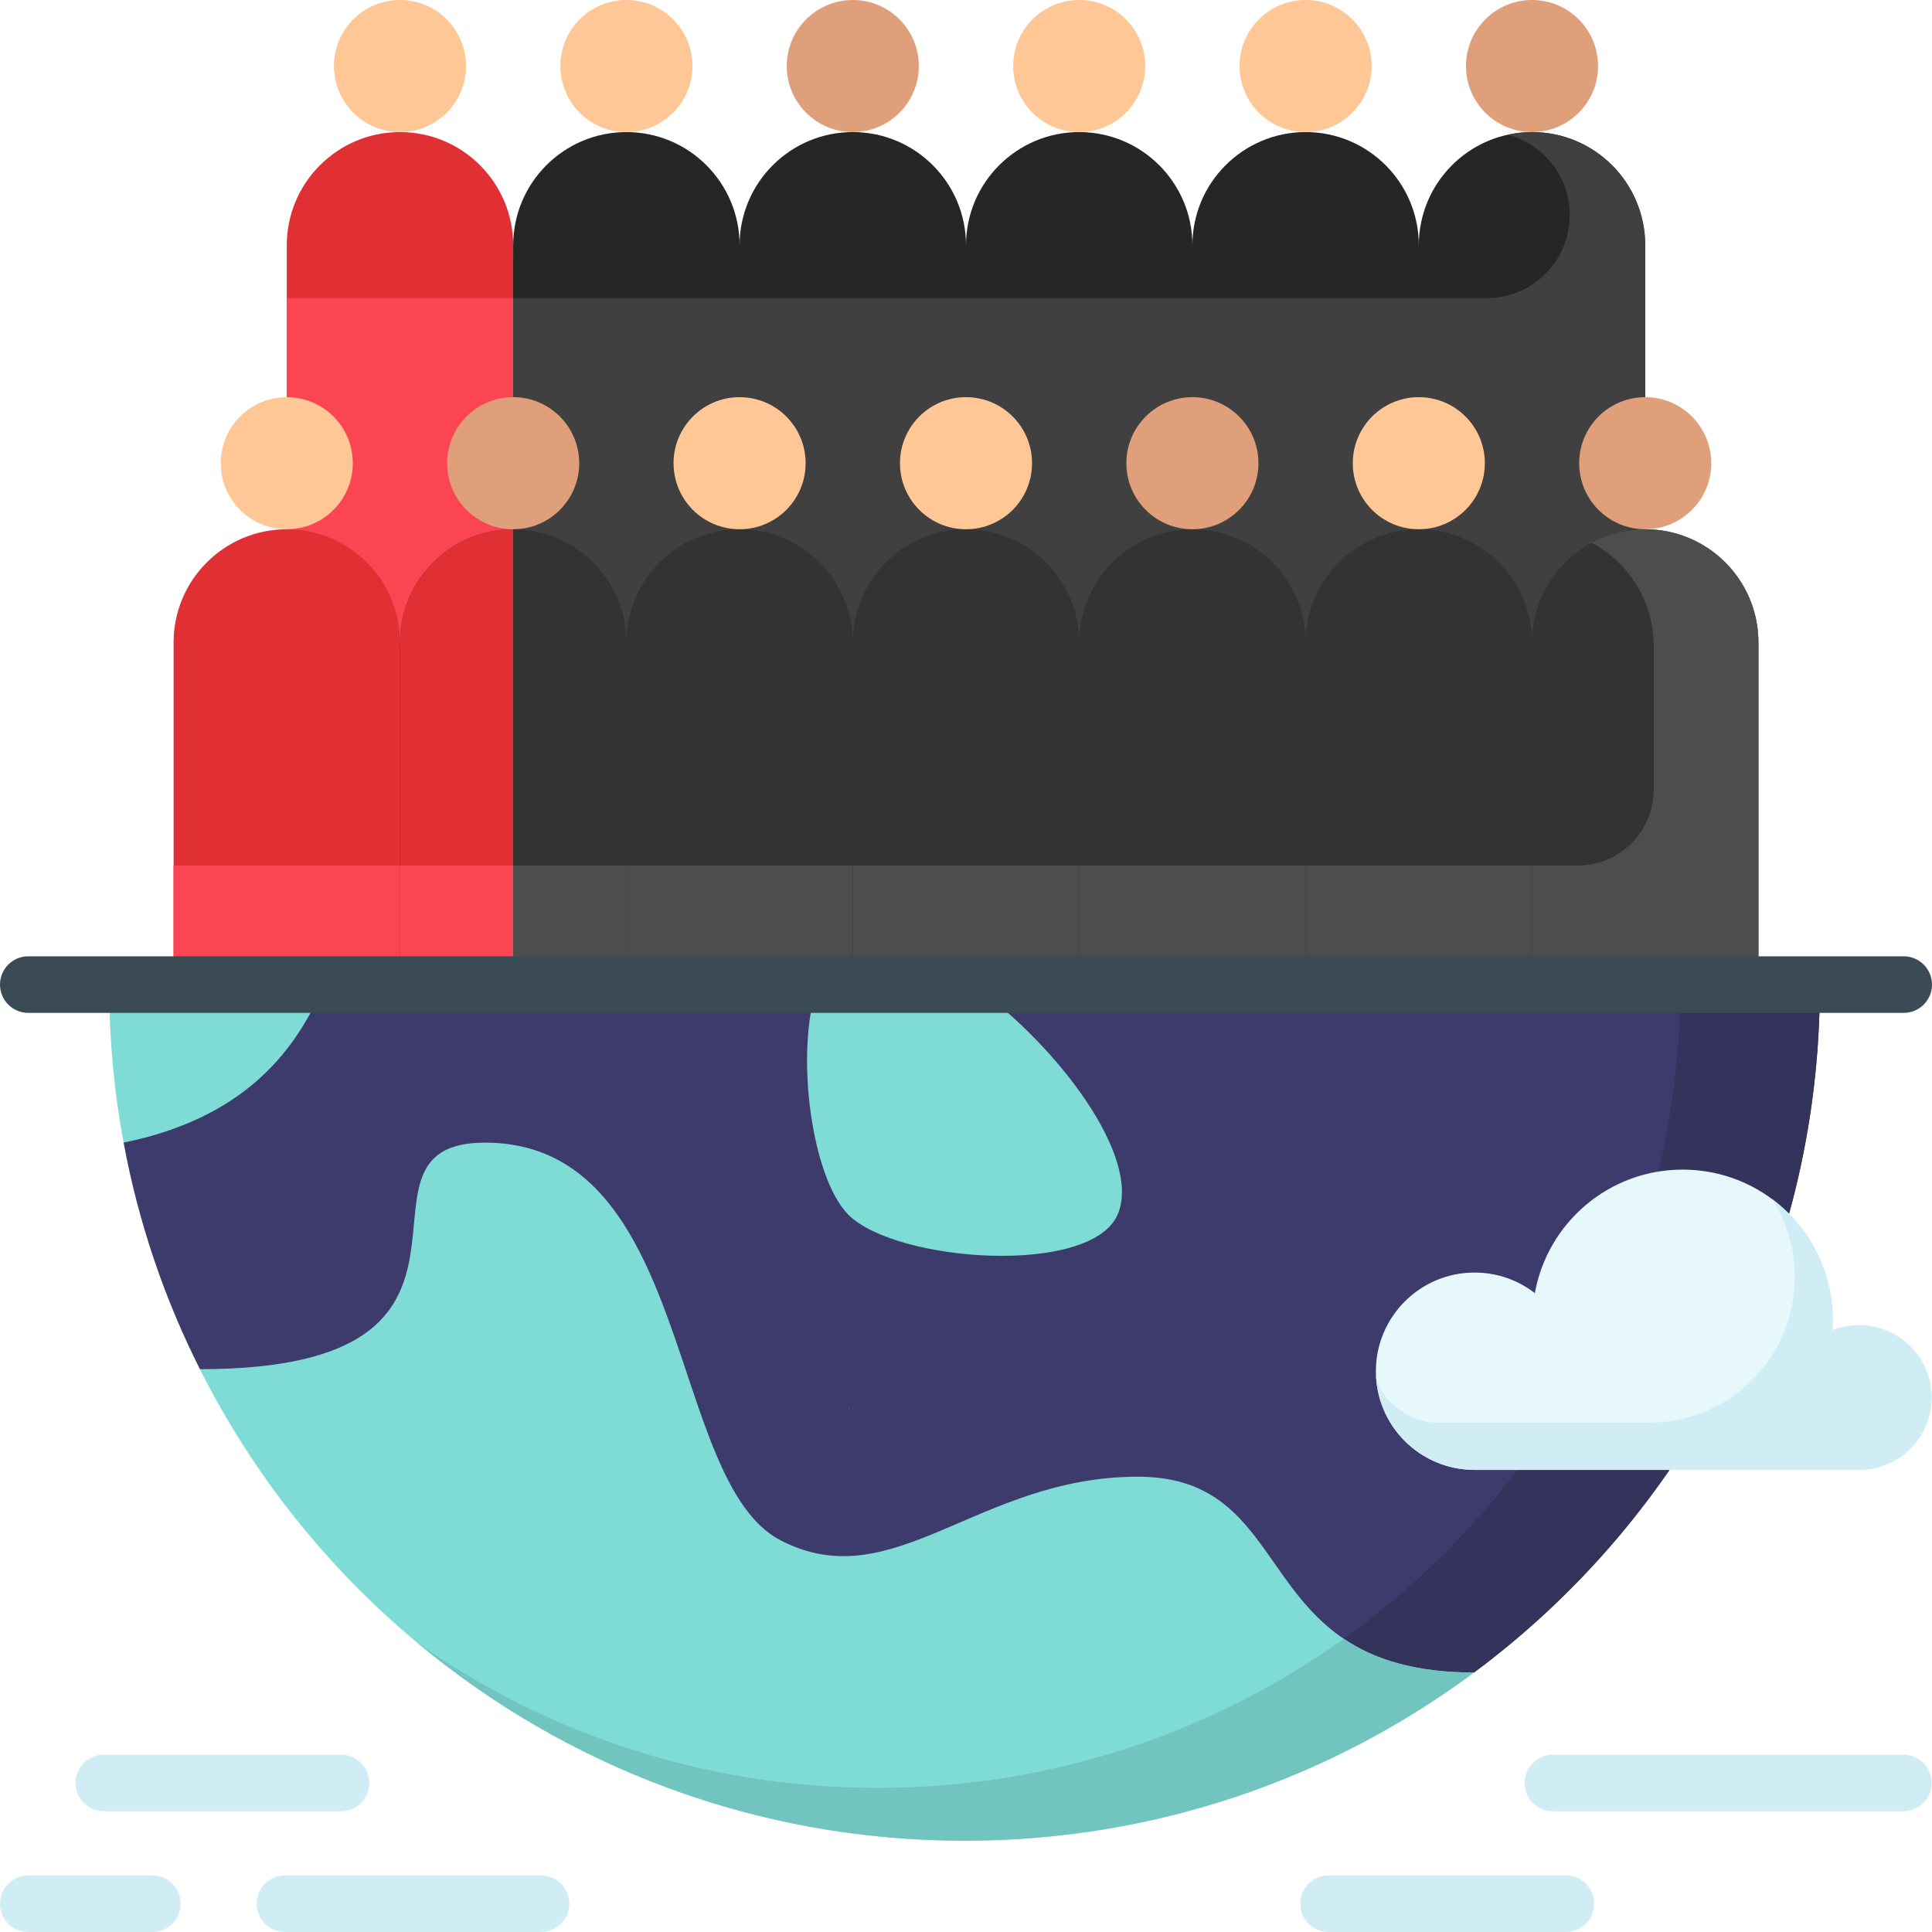
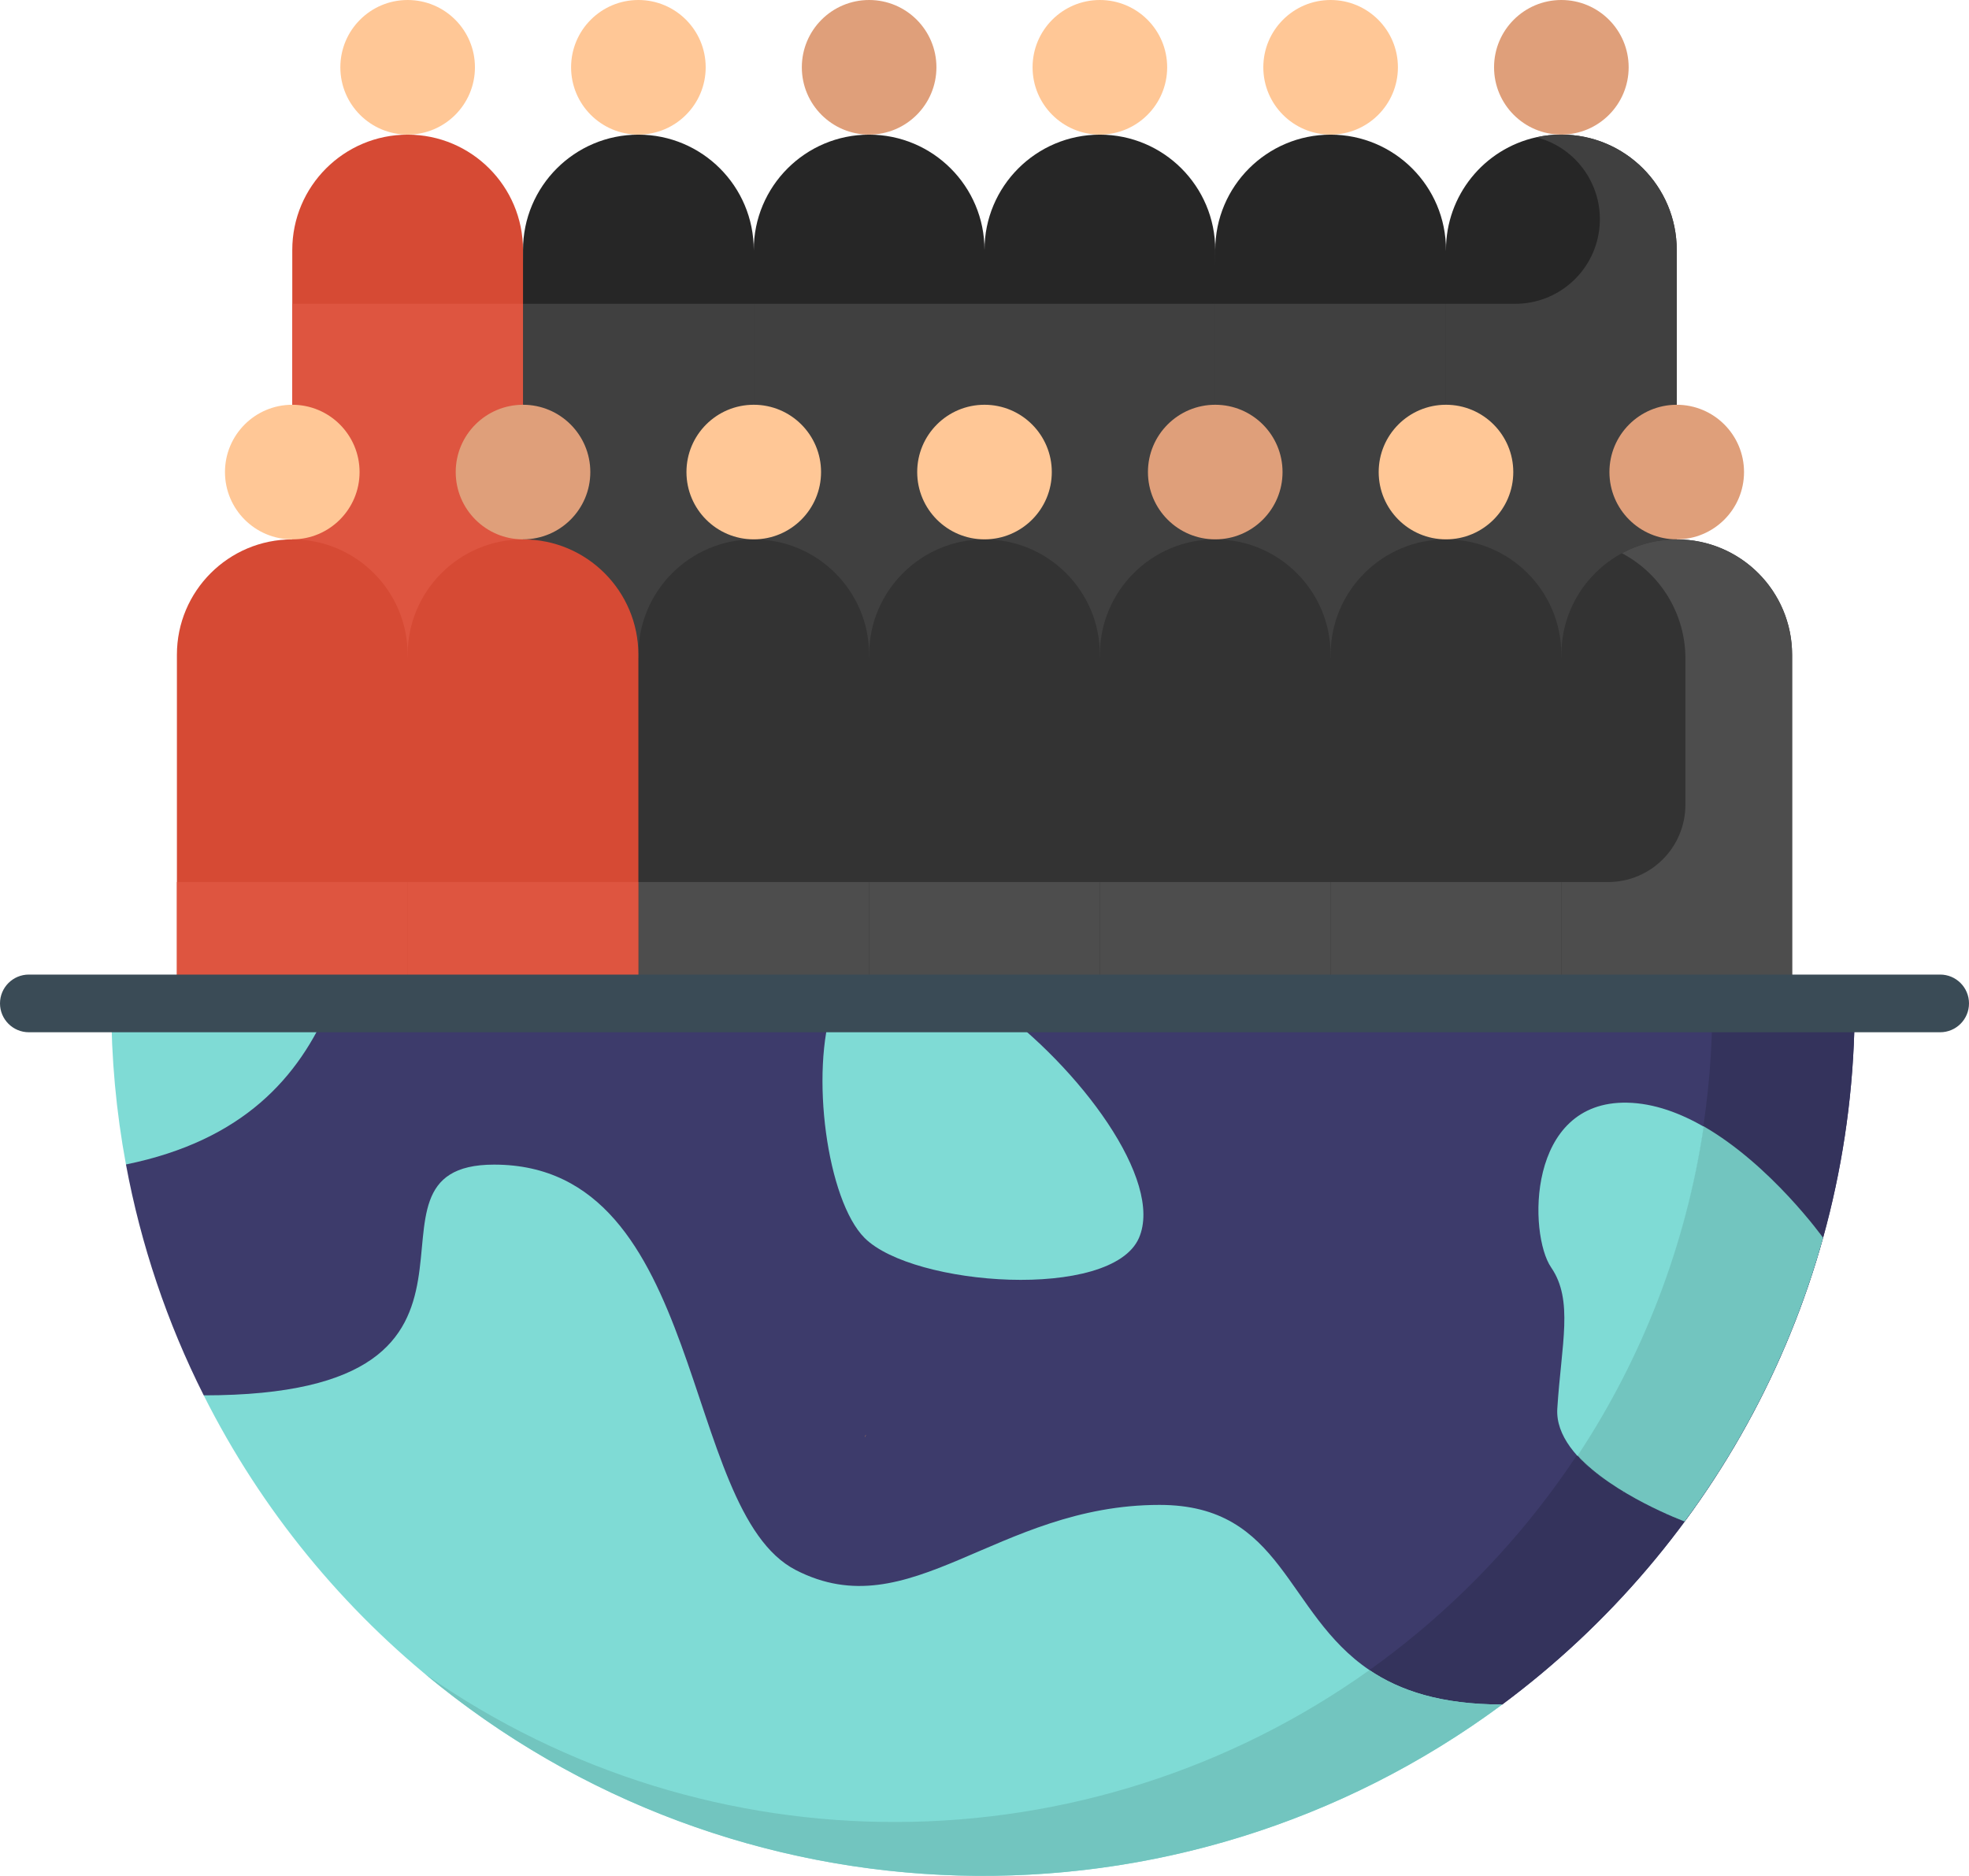
- <svg xmlns="http://www.w3.org/2000/svg" width="100%" height="100%" viewBox="0 0 512 512" version="1.1" xml:space="preserve" style="fill-rule:evenodd;clip-rule:evenodd;stroke-linejoin:round;stroke-miterlimit:2;">
-   <g>
-     <g>
-       <g>
-         <g>
-           <path d="M136,65.01L146,253.43L76,253.43L76,65.01C76,56.72 79.36,49.22 84.79,43.79C90.22,38.36 97.72,35 106,35C122.57,35 136,48.44 136,65.01Z" style="fill:rgb(224,48,52);fill-rule:nonzero;" />
-           <ellipse cx="106" cy="17.502" rx="17.5" ry="17.502" style="fill:rgb(255,199,150);" />
+ <svg xmlns="http://www.w3.org/2000/svg" id="Ebene_1" data-name="Ebene 1" viewBox="0 0 768 731.71">
+   <defs>
+     <style>.cls-1{fill:#d64a34;}.cls-2{fill:#ffc796;}.cls-3{fill:#262626;}.cls-4{fill:#df9f7a;}.cls-5{fill:#404040;}.cls-6{fill:#de5540;}.cls-7{fill:#333;}.cls-8{fill:#4d4d4d;}.cls-9{fill:#3d3b6b;}.cls-10{fill:#34335c;}.cls-11,.cls-14{fill:#7fdbd5;}.cls-12,.cls-13{fill:#72c5bf;}.cls-13,.cls-14{fill-rule:evenodd;}.cls-15{fill:#3a4b56;}.cls-16{fill:#b77e5a;}</style>
+   </defs>
+   <g id="Ebene_2" data-name="Ebene 2">
+     <g id="Ebene_4" data-name="Ebene 4">
+       <g id="Ebene_8" data-name="Ebene 8">
+         <path class="cls-1" d="M204,97.52l15,282.62H114V97.52a45,45,0,1,1,90,0Z" />
+         <circle class="cls-2" cx="159" cy="26.25" r="26.25" />
+         <path class="cls-3" d="M294,97.52V380.14H204V97.52a45,45,0,1,1,90,0Z" />
+         <circle class="cls-2" cx="249" cy="26.25" r="26.25" />
+         <path class="cls-3" d="M384,97.52l15,282.62H279L294,97.52a45,45,0,1,1,90,0Z" />
+         <circle class="cls-4" cx="339" cy="26.25" r="26.25" />
+         <path class="cls-3" d="M474,97.52V380.14H384V97.52a45,45,0,1,1,90,0Z" />
+         <circle class="cls-2" cx="429" cy="26.25" r="26.25" />
+         <path class="cls-3" d="M564,97.52l15,282.62H459L474,97.52a45,45,0,1,1,90,0Z" />
+         <circle class="cls-2" cx="519" cy="26.25" r="26.25" />
+         <path class="cls-3" d="M654,97.52V380.14H564V97.52a45,45,0,0,1,35.32-44A44.31,44.31,0,0,1,609,52.5,45,45,0,0,1,654,97.52Z" />
+         <circle class="cls-4" cx="609" cy="26.25" r="26.25" />
+         <rect class="cls-5" x="204" y="118.5" width="90" height="261.64" />
+         <rect class="cls-5" x="384" y="118.5" width="90" height="261.64" />
+         <path class="cls-5" d="M609,52.5a44.31,44.31,0,0,0-9.68,1.06A33,33,0,0,1,591,118.5H564V380.14h90V97.52A45,45,0,0,0,609,52.5Z" />
+         <rect class="cls-5" x="474" y="118.5" width="90" height="261.64" />
+         <rect class="cls-5" x="294" y="118.5" width="90" height="261.64" />
+         <rect class="cls-6" x="114" y="118.5" width="90" height="261.64" />
+       </g>
+       <g id="Ebene_9" data-name="Ebene 9">
+         <path class="cls-7" d="M699,255.39V391.76H594l15-136.37a45,45,0,0,1,90,0Z" />
+         <circle class="cls-4" cx="654" cy="184.13" r="26.25" />
+         <path class="cls-7" d="M339,255.39l15,136.37H234l15-136.37a45,45,0,0,1,90,0Z" />
+         <circle class="cls-2" cx="294" cy="184.13" r="26.25" />
+         <path class="cls-1" d="M159,255.39l15,136.37H69V255.39a45,45,0,0,1,90,0Z" />
+         <circle class="cls-2" cx="114" cy="184.13" r="26.25" />
+         <path class="cls-7" d="M519,255.39l15,136.37H414l15-136.37a45,45,0,0,1,90,0Z" />
+         <circle class="cls-4" cx="474" cy="184.13" r="26.25" />
+         <path class="cls-1" d="M249,255.39V391.76H159V255.39a45,45,0,0,1,90,0Z" />
+         <circle class="cls-4" cx="204" cy="184.13" r="26.25" />
+         <path class="cls-7" d="M429,255.39V391.76H339V255.39a45,45,0,0,1,90,0Z" />
+         <circle class="cls-2" cx="384" cy="184.13" r="26.25" />
+         <path class="cls-7" d="M609,255.39V391.76H519V255.39a45,45,0,0,1,90,0Z" />
+         <circle class="cls-2" cx="564" cy="184.13" r="26.25" />
+         <rect class="cls-8" x="249" y="344.05" width="90" height="47.7" />
+         <rect class="cls-8" x="429" y="344.05" width="90" height="47.7" />
+         <path class="cls-8" d="M699,255.39V391.76H609V344.05h18.21a30.17,30.17,0,0,0,30.18-30.17v-57a46.43,46.43,0,0,0-24.75-41.08A45,45,0,0,1,699,255.39Z" />
+         <rect class="cls-6" x="159" y="344.05" width="90" height="47.7" />
+         <rect class="cls-8" x="339" y="344.05" width="90" height="47.7" />
+         <rect class="cls-8" x="519" y="344.05" width="90" height="47.7" />
+         <rect class="cls-6" x="69" y="344.05" width="90" height="47.7" />
+       </g>
+     </g>
+     <g id="Ebene_3" data-name="Ebene 3">
+       <g id="Ebene_5" data-name="Ebene 5">
+         <g id="Ebene_7" data-name="Ebene 7">
+           <path class="cls-9" d="M723.42,391.76c0,111.88-54.06,211.15-137.49,273.1L466.34,706.38,443,696.6,79.46,544.26a337.14,337.14,0,0,1-30.33-90.05l23-62.45Z" />
+           <path class="cls-10" d="M723.42,391.76c0,111.88-54.06,211.15-137.49,273.1L466.34,706.38,443,696.6c130.23-40.14,224.9-161.46,224.9-304.84Z" />
+           <path class="cls-11" d="M128.64,391.76c-12,28.39-33.76,53.11-79.51,62.45a340.94,340.94,0,0,1-5.73-62.45Z" />
+           <path class="cls-11" d="M444.24,482.88c-10.71,24.5-88.08,18.9-107,0-14.64-14.64-21.42-64.54-12.29-91.12h62.15C421.08,416.29,454,460.47,444.24,482.88Z" />
+           <path class="cls-11" d="M585.93,664.86A340.22,340.22,0,0,1,79.46,544.27c134,0,51.16-90,113.27-90,83,0,72.29,134.72,117.62,158.12C355.14,635.47,388.59,587,452.27,587c48.37,0,48.89,42.15,81.88,64.43C546,659.43,562,664.86,585.93,664.86Z" />
+           <path class="cls-12" d="M534.15,651.45c11.84,8,27.86,13.41,51.78,13.41A340.13,340.13,0,0,1,165.86,653a319.2,319.2,0,0,0,368.29-1.57Z" />
+           <path class="cls-13" d="M664.39,439.26c26.37,15.16,46.62,43.44,46.7,43.56a338.56,338.56,0,0,1-54,110.64c-.11,0-28-10.39-42-25.94A317,317,0,0,0,664.39,439.26Z" />
+           <path class="cls-14" d="M657,593.76l.24.09-.16-.06Zm-.44-.17.18.07-.1,0Zm-.52-.21.42.17-.14-.06Zm-.66-.26.58.23ZM655,593l.1,0-.08,0Zm-.64-.26.14.06,0,0Zm-.59-.25.18.08-.1,0Zm-.6-.25.1,0-.08,0Zm-.83-.35.21.08-.07,0Zm-.71-.31.23.1-.14-.07Zm-.71-.32,0,0,0,0-.07,0Zm-1-.45.26.12-.11,0Zm-.87-.39.32.15-.18-.08Zm-.71-.33.62.29-.22-.1Zm-.67-.31.66.31Zm-.73-.34.64.3-.26-.12Zm-.73-.35.7.33Zm-.74-.36.67.33-.31-.16Zm-.78-.38.73.36Zm-.76-.38.72.36-.37-.19Zm-.82-.41.77.39Zm-.77-.39.76.39-.44-.22Zm-.85-.44-.78-.41,1.57.82Zm-1.2-.63.33.17-.17-.09Zm-.87-.47-.35-.19,1.1.59-.33-.17Zm-.83-.45.35.19-.2-.11Zm-.44-.24.36.19-.35-.19-.41-.23Zm-.8-.45.37.21-.14-.08Zm-.49-.27.37.21-.23-.14Zm-.43-.25.43.25-.45-.26-.36-.2Zm-.82-.47.38.22-.16-.09Zm-.91-.53.43.25.11.06-.59-.34Zm-.84-.5.38.23-.18-.11Zm-.91-.55.44.27.07,0-.59-.36Zm-.85-.53.39.24-.21-.13Zm-.89-.56.44.28,0,0-.6-.37Zm-.87-.55.39.25-.23-.15Zm-.87-.57.43.28h0l-.59-.39Zm-1.3-.88.43.3.13.09-.58-.4Zm-.82-.56.38.26-.17-.11Zm-.89-.63.42.3.1.07-.58-.41Zm-.82-.59.37.27-.18-.14Zm-.09-.07c-10.22-7.47-18.8-17-18.13-27.55,1.6-25.34,6.41-42.21-2.41-55.06s-9.62-65.07,29.68-64.26c10.52.21,20.89,4.11,30.44,9.7l-.6-.35a317.83,317.83,0,0,1-49.26,128.45A67.41,67.41,0,0,0,625.5,576.93Zm85.56-94.06,0,0-.06-.09Zm-.33-.45.07.1-.13-.18Zm-.24-.32.1.14-.32-.44Zm-.3-.39,0,0-.06-.08Zm-.34-.45,0,.06-.1-.13Zm-.39-.51.07.08-.09-.11Zm-.43-.57,0,0-.11-.14Zm-.49-.62.08.1-.15-.19Zm-.53-.68.07.1-.09-.12Zm-.58-.72.06.06-.17-.2Zm-.62-.78.11.14-.24-.3Zm-1.15-1.4.48.57.45.56C706.3,476.75,706,476.37,705.66,476Zm-1.11-1.34.53.63.5.6Zm-1.2-1.41.58.67.54.64Zm-.29-.34.21.24-.58-.67Zm-1-1.15.61.71Zm-.33-.38.24.28-.6-.68Zm-1-1.18.66.74Zm-.36-.41.29.33-.64-.72Zm-.49-.54.09.1-.25-.28Zm-.5-.56.16.18-.26-.28Zm-.51-.55.24.26-.23-.25-.25-.27Zm-.51-.56.11.12-.28-.3Zm-.53-.57.19.2-.28-.3Zm-.53-.57.31.33-.28-.3-.28-.3Zm-.55-.58.14.14-.3-.31Zm-1.36-1.43.31.32.42.44.3.32Zm-.32-.33.16.16-.32-.33Zm-1.41-1.44.34.34.44.44.32.33Zm-.34-.36.18.2-.34-.35Zm-.61-.6.31.31-.34-.34-.4-.4Zm-.61-.6.13.12-.36-.36Zm-.61-.61.22.21-.37-.35Zm-.63-.61.37.36-.37-.36-.38-.37Zm-.63-.61.15.14L690,459Zm-.64-.62.25.24-.39-.36Zm-.65-.61.47.45-.44-.42-.38-.36Zm-.66-.62.18.17-.39-.37Zm-1.66-1.53.4.36.49.46.4.37Zm-.35-.31.2.18-.4-.37Zm-1.68-1.5.41.36.51.45.4.36Zm-.39-.34.23.19-.42-.36Zm-.7-.61.36.31-.41-.35-.52-.45ZM666.32,440.5a125.68,125.68,0,0,1,16.57,12.12A125.68,125.68,0,0,0,666.32,440.5Zm-1.21-.73.6.36.61.37Z" />
+           <path class="cls-15" d="M756.75,380.14H11.25a11.25,11.25,0,0,0,0,22.5h745.5a11.25,11.25,0,0,0,0-22.5Z" />
        </g>
-         <g>
-           <path d="M196,65.01L196,253.43L136,253.43L136,65.01C136,56.72 139.36,49.22 144.79,43.79C150.22,38.36 157.72,35 166,35C182.57,35 196,48.44 196,65.01Z" style="fill:rgb(38,38,38);fill-rule:nonzero;" />
-           <ellipse cx="166" cy="17.502" rx="17.5" ry="17.502" style="fill:rgb(255,199,150);" />
-         </g>
-         <g>
-           <path d="M256,65.01L266,253.43L186,253.43L196,65.01C196,56.72 199.36,49.22 204.79,43.79C210.22,38.36 217.72,35 226,35C242.57,35 256,48.44 256,65.01Z" style="fill:rgb(38,38,38);fill-rule:nonzero;" />
-           <ellipse cx="226" cy="17.502" rx="17.5" ry="17.502" style="fill:rgb(223,159,122);" />
-         </g>
-         <g>
-           <path d="M316,65.01L316,253.43L256,253.43L256,65.01C256,56.72 259.36,49.22 264.79,43.79C270.22,38.36 277.72,35 286,35C302.57,35 316,48.44 316,65.01Z" style="fill:rgb(38,38,38);fill-rule:nonzero;" />
-           <ellipse cx="286" cy="17.502" rx="17.5" ry="17.502" style="fill:rgb(255,199,150);" />
-         </g>
-         <g>
-           <path d="M376,65.01L386,253.43L306,253.43L316,65.01C316,56.72 319.36,49.22 324.79,43.79C330.22,38.36 337.72,35 346,35C362.57,35 376,48.44 376,65.01Z" style="fill:rgb(38,38,38);fill-rule:nonzero;" />
-           <ellipse cx="346" cy="17.502" rx="17.5" ry="17.502" style="fill:rgb(255,199,150);" />
-         </g>
-         <g>
-           <path d="M436,65.01L436,253.43L376,253.43L376,65.01C376,56.72 379.36,49.22 384.79,43.79C388.77,39.81 393.86,36.94 399.55,35.71C401.63,35.24 403.79,35 406,35C422.57,35 436,48.44 436,65.01Z" style="fill:rgb(38,38,38);fill-rule:nonzero;" />
-           <ellipse cx="406" cy="17.502" rx="17.5" ry="17.502" style="fill:rgb(223,159,122);" />
+         <g id="Ebene_6" data-name="Ebene 6">
+           <path class="cls-16" d="M337.3,560.62a1.3,1.3,0,0,1,.54-1Z" />
        </g>
      </g>
-       <g>
-         <rect x="76" y="79" width="60" height="174.43" style="fill:rgb(251,69,82);fill-rule:nonzero;" />
-         <rect x="196" y="79" width="60" height="174.43" style="fill:rgb(64,64,64);fill-rule:nonzero;" />
-         <rect x="316" y="79" width="60" height="174.43" style="fill:rgb(64,64,64);fill-rule:nonzero;" />
-       </g>
-       <g>
-         <rect x="136" y="79" width="60" height="174.43" style="fill:rgb(64,64,64);fill-rule:nonzero;" />
-         <rect x="256" y="79" width="60" height="174.43" style="fill:rgb(64,64,64);fill-rule:nonzero;" />
-         <path d="M406,35C403.79,35 401.63,35.24 399.55,35.71C403.4,36.7 406.84,38.72 409.56,41.44C413.54,45.42 416,50.92 416,57C416,69.15 406.15,79 394,79L376,79L376,253.43L436,253.43L436,65.01C436,48.44 422.57,35 406,35Z" style="fill:rgb(64,64,64);fill-rule:nonzero;" />
-       </g>
-       <g>
-         <g>
-           <path d="M466,170.26L466,261.17L396,261.17L406,170.26C406,161.98 409.36,154.48 414.79,149.05C416.84,147 419.19,145.24 421.76,143.85C426,141.56 430.85,140.26 436,140.26C452.57,140.26 466,153.69 466,170.26Z" style="fill:rgb(51,51,51);fill-rule:nonzero;" />
-           <ellipse cx="436" cy="122.755" rx="17.5" ry="17.502" style="fill:rgb(223,159,122);" />
-         </g>
-         <g>
-           <path d="M226,170.26L236,261.17L156,261.17L166,170.26C166,161.98 169.36,154.48 174.79,149.05C180.22,143.62 187.72,140.26 196,140.26C212.57,140.26 226,153.69 226,170.26Z" style="fill:rgb(51,51,51);fill-rule:nonzero;" />
-           <ellipse cx="196" cy="122.755" rx="17.5" ry="17.502" style="fill:rgb(255,199,150);" />
-         </g>
-         <g>
-           <path d="M106,170.26L116,261.17L46,261.17L46,170.26C46,161.98 49.36,154.48 54.79,149.05C60.22,143.62 67.72,140.26 76,140.26C92.57,140.26 106,153.69 106,170.26Z" style="fill:rgb(224,48,52);fill-rule:nonzero;" />
-           <ellipse cx="76" cy="122.755" rx="17.5" ry="17.502" style="fill:rgb(255,199,150);" />
-         </g>
-         <g>
-           <path d="M346,170.26L356,261.17L276,261.17L286,170.26C286,161.98 289.36,154.48 294.79,149.05C300.22,143.62 307.72,140.26 316,140.26C332.57,140.26 346,153.69 346,170.26Z" style="fill:rgb(51,51,51);fill-rule:nonzero;" />
-           <ellipse cx="316" cy="122.755" rx="17.5" ry="17.502" style="fill:rgb(223,159,122);" />
-         </g>
-         <g>
-           <path d="M166,170.26L166,261.17L106,261.17L106,170.26C106,161.98 109.36,154.48 114.79,149.05C120.22,143.62 127.72,140.26 136,140.26C152.57,140.26 166,153.69 166,170.26Z" style="fill:rgb(51,51,51);fill-rule:nonzero;" />
-           <path d="M136,140.26L136,261.17L106,261.17L106,170.26C106,161.98 109.36,154.48 114.79,149.05C120.22,143.62 127.72,140.26 136,140.26Z" style="fill:rgb(224,48,52);fill-rule:nonzero;" />
-           <ellipse cx="136" cy="122.755" rx="17.5" ry="17.502" style="fill:rgb(223,159,122);" />
-         </g>
-         <g>
-           <path d="M286,170.26L286,261.17L226,261.17L226,170.26C226,161.98 229.36,154.48 234.79,149.05C240.22,143.62 247.72,140.26 256,140.26C272.57,140.26 286,153.69 286,170.26Z" style="fill:rgb(51,51,51);fill-rule:nonzero;" />
-           <ellipse cx="256" cy="122.755" rx="17.5" ry="17.502" style="fill:rgb(255,199,150);" />
-         </g>
-         <g>
-           <path d="M406,170.26L406,261.17L346,261.17L346,170.26C346,161.98 349.36,154.48 354.79,149.05C360.22,143.62 367.72,140.26 376,140.26C392.57,140.26 406,153.69 406,170.26Z" style="fill:rgb(51,51,51);fill-rule:nonzero;" />
-           <ellipse cx="376" cy="122.755" rx="17.5" ry="17.502" style="fill:rgb(255,199,150);" />
-         </g>
-       </g>
-       <g>
-         <rect x="106" y="229.37" width="60" height="31.8" style="fill:rgb(77,77,77);fill-rule:nonzero;" />
-         <g transform="matrix(0.5,0,0,1,53,0)">
-           <rect x="106" y="229.37" width="60" height="31.8" style="fill:rgb(251,69,82);fill-rule:nonzero;" />
-         </g>
-         <rect x="226" y="229.37" width="60" height="31.8" style="fill:rgb(77,77,77);fill-rule:nonzero;" />
-         <rect x="346" y="229.37" width="60" height="31.8" style="fill:rgb(77,77,77);fill-rule:nonzero;" />
-       </g>
-       <g>
-         <rect x="46" y="229.37" width="60" height="31.8" style="fill:rgb(251,69,82);fill-rule:nonzero;" />
-         <rect x="166" y="229.37" width="60" height="31.8" style="fill:rgb(77,77,77);fill-rule:nonzero;" />
-         <rect x="286" y="229.37" width="60" height="31.8" style="fill:rgb(77,77,77);fill-rule:nonzero;" />
-         <path d="M466,170.26L466,261.17L406,261.17L406,229.37L418.14,229.37C429.26,229.37 438.26,220.36 438.26,209.25L438.26,171.24C438.26,159.36 431.57,149.04 421.76,143.85C426,141.56 430.85,140.26 436,140.26C452.57,140.26 466,153.69 466,170.26Z" style="fill:rgb(77,77,77);fill-rule:nonzero;" />
-       </g>
-     </g>
-     <g>
-       <g>
-         <g>
-           <path d="M482.282,261.17C482.282,335.76 446.242,401.94 390.622,443.24L310.892,470.92L295.342,464.4L52.972,362.84C43.572,344.16 36.692,324.01 32.752,302.81L48.102,261.17L482.282,261.17Z" style="fill:rgb(61,59,107);fill-rule:nonzero;" />
-           <path d="M482.282,261.17C482.282,335.76 446.242,401.94 390.622,443.24L310.892,470.92L295.342,464.4C382.162,437.64 445.272,356.76 445.272,261.17L482.282,261.17Z" style="fill:rgb(52,51,92);fill-rule:nonzero;" />
-           <path d="M85.762,261.17C77.782,280.1 63.252,296.58 32.752,302.81C30.242,289.31 28.932,275.39 28.932,261.17L85.762,261.17Z" style="fill:rgb(127,219,213);fill-rule:nonzero;" />
-           <g>
-             <path d="M40.358,496.999L7.501,496.999C3.358,496.999 -0,500.357 -0,504.499C-0,508.641 3.359,511.999 7.501,511.999L40.358,511.999C44.501,511.999 47.859,508.641 47.859,504.499C47.859,500.357 44.501,496.999 40.358,496.999Z" style="fill:rgb(208,237,245);fill-rule:nonzero;" />
-             <path d="M143.377,496.999L75.514,496.999C71.371,496.999 68.013,500.357 68.013,504.499C68.013,508.641 71.372,511.999 75.514,511.999L143.377,511.999C147.52,511.999 150.878,508.641 150.878,504.499C150.879,500.357 147.52,496.999 143.377,496.999Z" style="fill:rgb(208,237,245);fill-rule:nonzero;" />
-             <path d="M27.505,479.999L90.367,479.999C94.51,479.999 97.868,476.641 97.868,472.499C97.868,468.357 94.509,464.999 90.367,464.999L27.505,464.999C23.362,464.999 20.004,468.357 20.004,472.499C20.004,476.641 23.362,479.999 27.505,479.999Z" style="fill:rgb(208,237,245);fill-rule:nonzero;" />
-             <path d="M414.954,496.999L352.092,496.999C347.949,496.999 344.591,500.357 344.591,504.499C344.591,508.641 347.95,511.999 352.092,511.999L414.954,511.999C419.097,511.999 422.455,508.641 422.455,504.499C422.455,500.357 419.096,496.999 414.954,496.999Z" style="fill:rgb(208,237,245);fill-rule:nonzero;" />
-             <path d="M504.403,464.998L411.535,464.998C407.392,464.998 404.034,468.356 404.034,472.498C404.034,476.64 407.393,479.998 411.535,479.998L504.403,479.998C508.546,479.998 511.904,476.64 511.904,472.498C511.905,468.356 508.546,464.998 504.403,464.998Z" style="fill:rgb(208,237,245);fill-rule:nonzero;" />
-           </g>
-           <path d="M296.162,321.92C289.022,338.25 237.442,334.52 224.832,321.92C215.072,312.16 210.552,278.89 216.642,261.17L258.072,261.17C280.722,277.53 302.692,306.98 296.162,321.92Z" style="fill:rgb(127,219,213);fill-rule:nonzero;" />
-           <path d="M390.617,443.237C352.91,471.238 306.191,487.809 255.602,487.809C200.432,487.809 149.872,468.108 110.575,435.347C86.731,415.486 67.047,390.815 52.974,362.844C142.281,362.844 87.08,302.812 128.488,302.812C183.818,302.812 176.677,392.625 206.903,408.226C236.759,423.647 259.063,391.345 301.511,391.345C333.757,391.345 334.107,419.446 356.101,434.297C363.992,439.617 374.674,443.237 390.617,443.237Z" style="fill:rgb(127,219,213);fill-rule:nonzero;" />
-           <path d="M356.101,434.297C363.992,439.617 374.674,443.237 390.617,443.237C352.91,471.238 306.191,487.809 255.602,487.809C200.432,487.809 149.872,468.108 110.575,435.347C145.111,459.588 187.189,473.808 232.598,473.808C278.647,473.809 321.285,459.168 356.101,434.297Z" style="fill:rgb(114,197,191);fill-rule:nonzero;" />
-           <g>
-             <path d="M511.905,370.358C511.905,380.946 503.311,389.538 492.722,389.538L390.773,389.538C376.33,389.538 364.625,377.826 364.625,363.386C364.625,348.953 376.331,337.241 390.773,337.241C396.79,337.241 402.333,339.275 406.753,342.692C410.087,324.085 426.357,309.958 445.922,309.958C454.829,309.958 463.064,312.886 469.7,317.832C479.418,325.087 485.718,336.684 485.718,349.748C485.718,350.681 485.687,351.613 485.626,352.531C487.82,351.66 490.213,351.178 492.721,351.178C503.311,351.178 511.905,359.763 511.905,370.358Z" style="fill:rgb(230,248,252);fill-rule:nonzero;" />
-             <path d="M511.905,370.358C511.905,380.946 503.311,389.538 492.722,389.538L390.773,389.538C376.33,389.538 364.625,377.826 364.625,363.386C364.625,370.564 373.502,377.032 380.673,377.032L437.397,377.032C458.553,376.826 475.633,359.61 475.633,338.411C475.633,330.843 473.462,323.787 469.7,317.832C479.418,325.087 485.718,336.684 485.718,349.748C485.718,350.681 485.687,351.613 485.626,352.531C487.82,351.66 490.213,351.178 492.721,351.178C503.311,351.178 511.905,359.763 511.905,370.358Z" style="fill:rgb(208,237,245);fill-rule:nonzero;" />
-           </g>
-         </g>
-         <path d="M504.5,253.428L7.5,253.428C3.358,253.428 0,256.786 0,260.928C0,265.07 3.358,268.428 7.5,268.428L504.5,268.428C508.642,268.428 512,265.07 512,260.928C512,256.786 508.642,253.428 504.5,253.428Z" style="fill:rgb(58,75,86);fill-rule:nonzero;" />
-       </g>
-       <path d="M224.87,373.75C224.84,373.53 224.97,373.3 225.23,373.06L224.87,373.75Z" style="fill:rgb(183,126,90);fill-rule:nonzero;" />
    </g>
  </g>
</svg>
